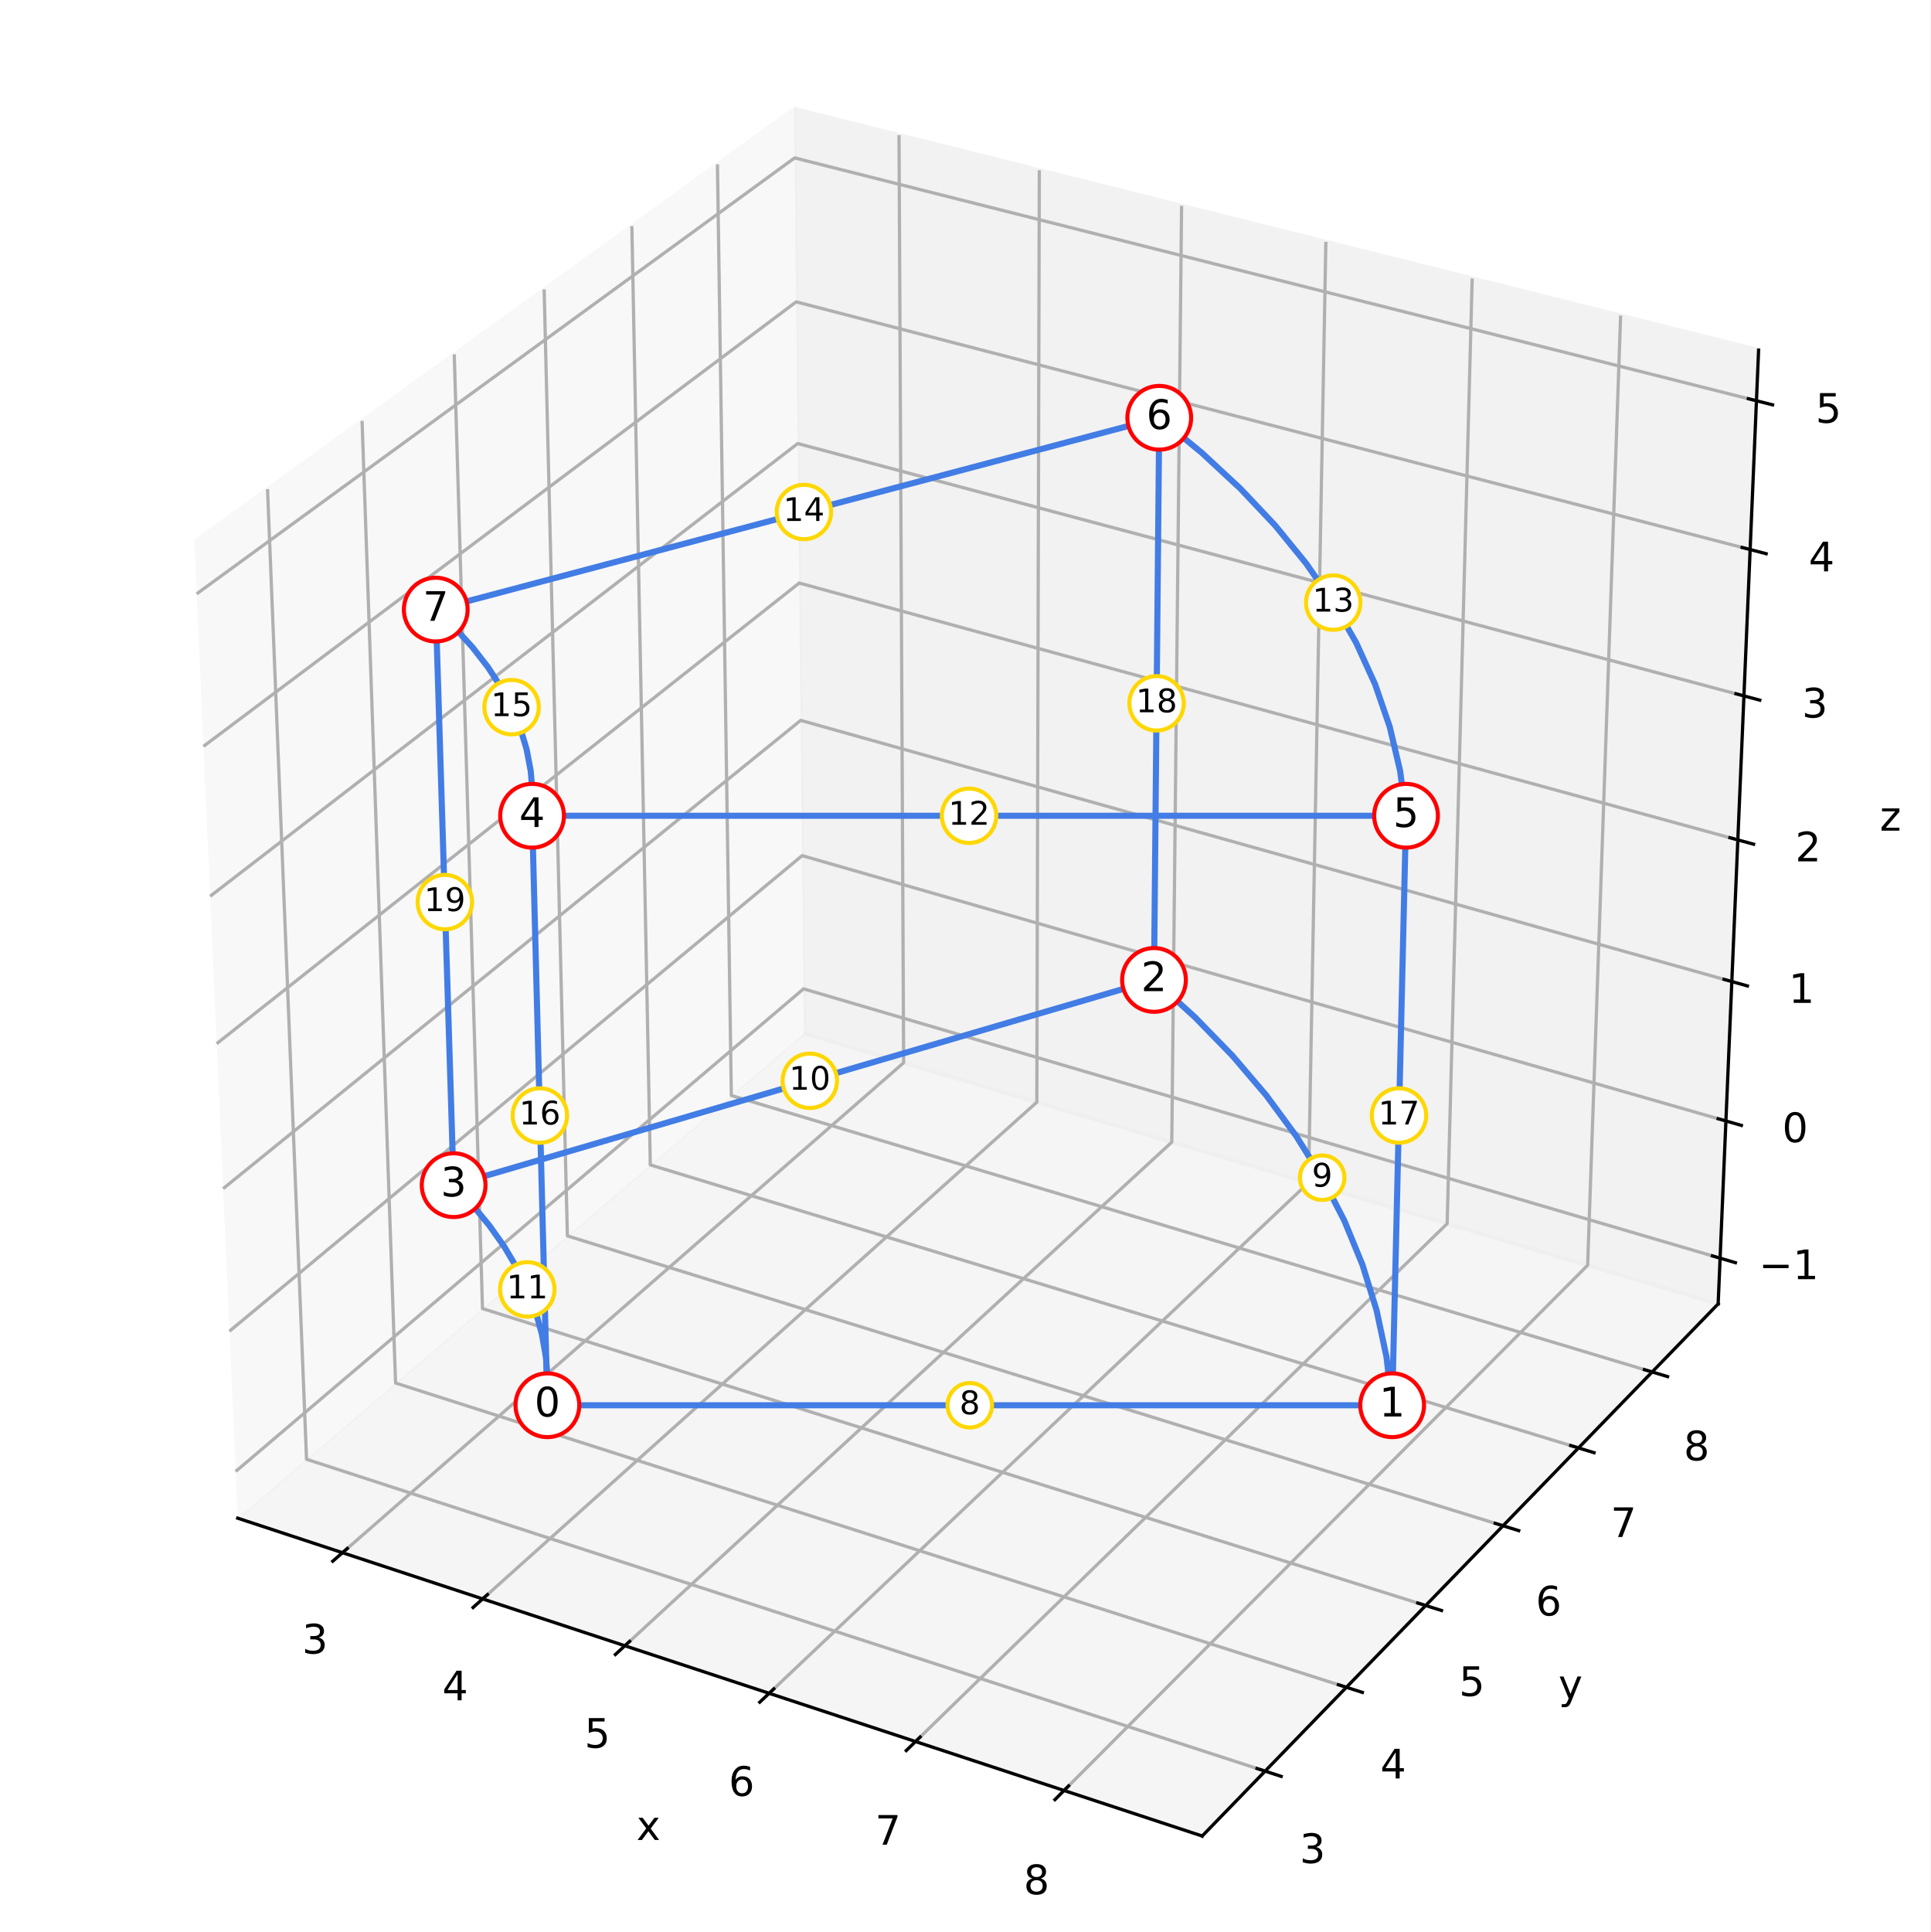
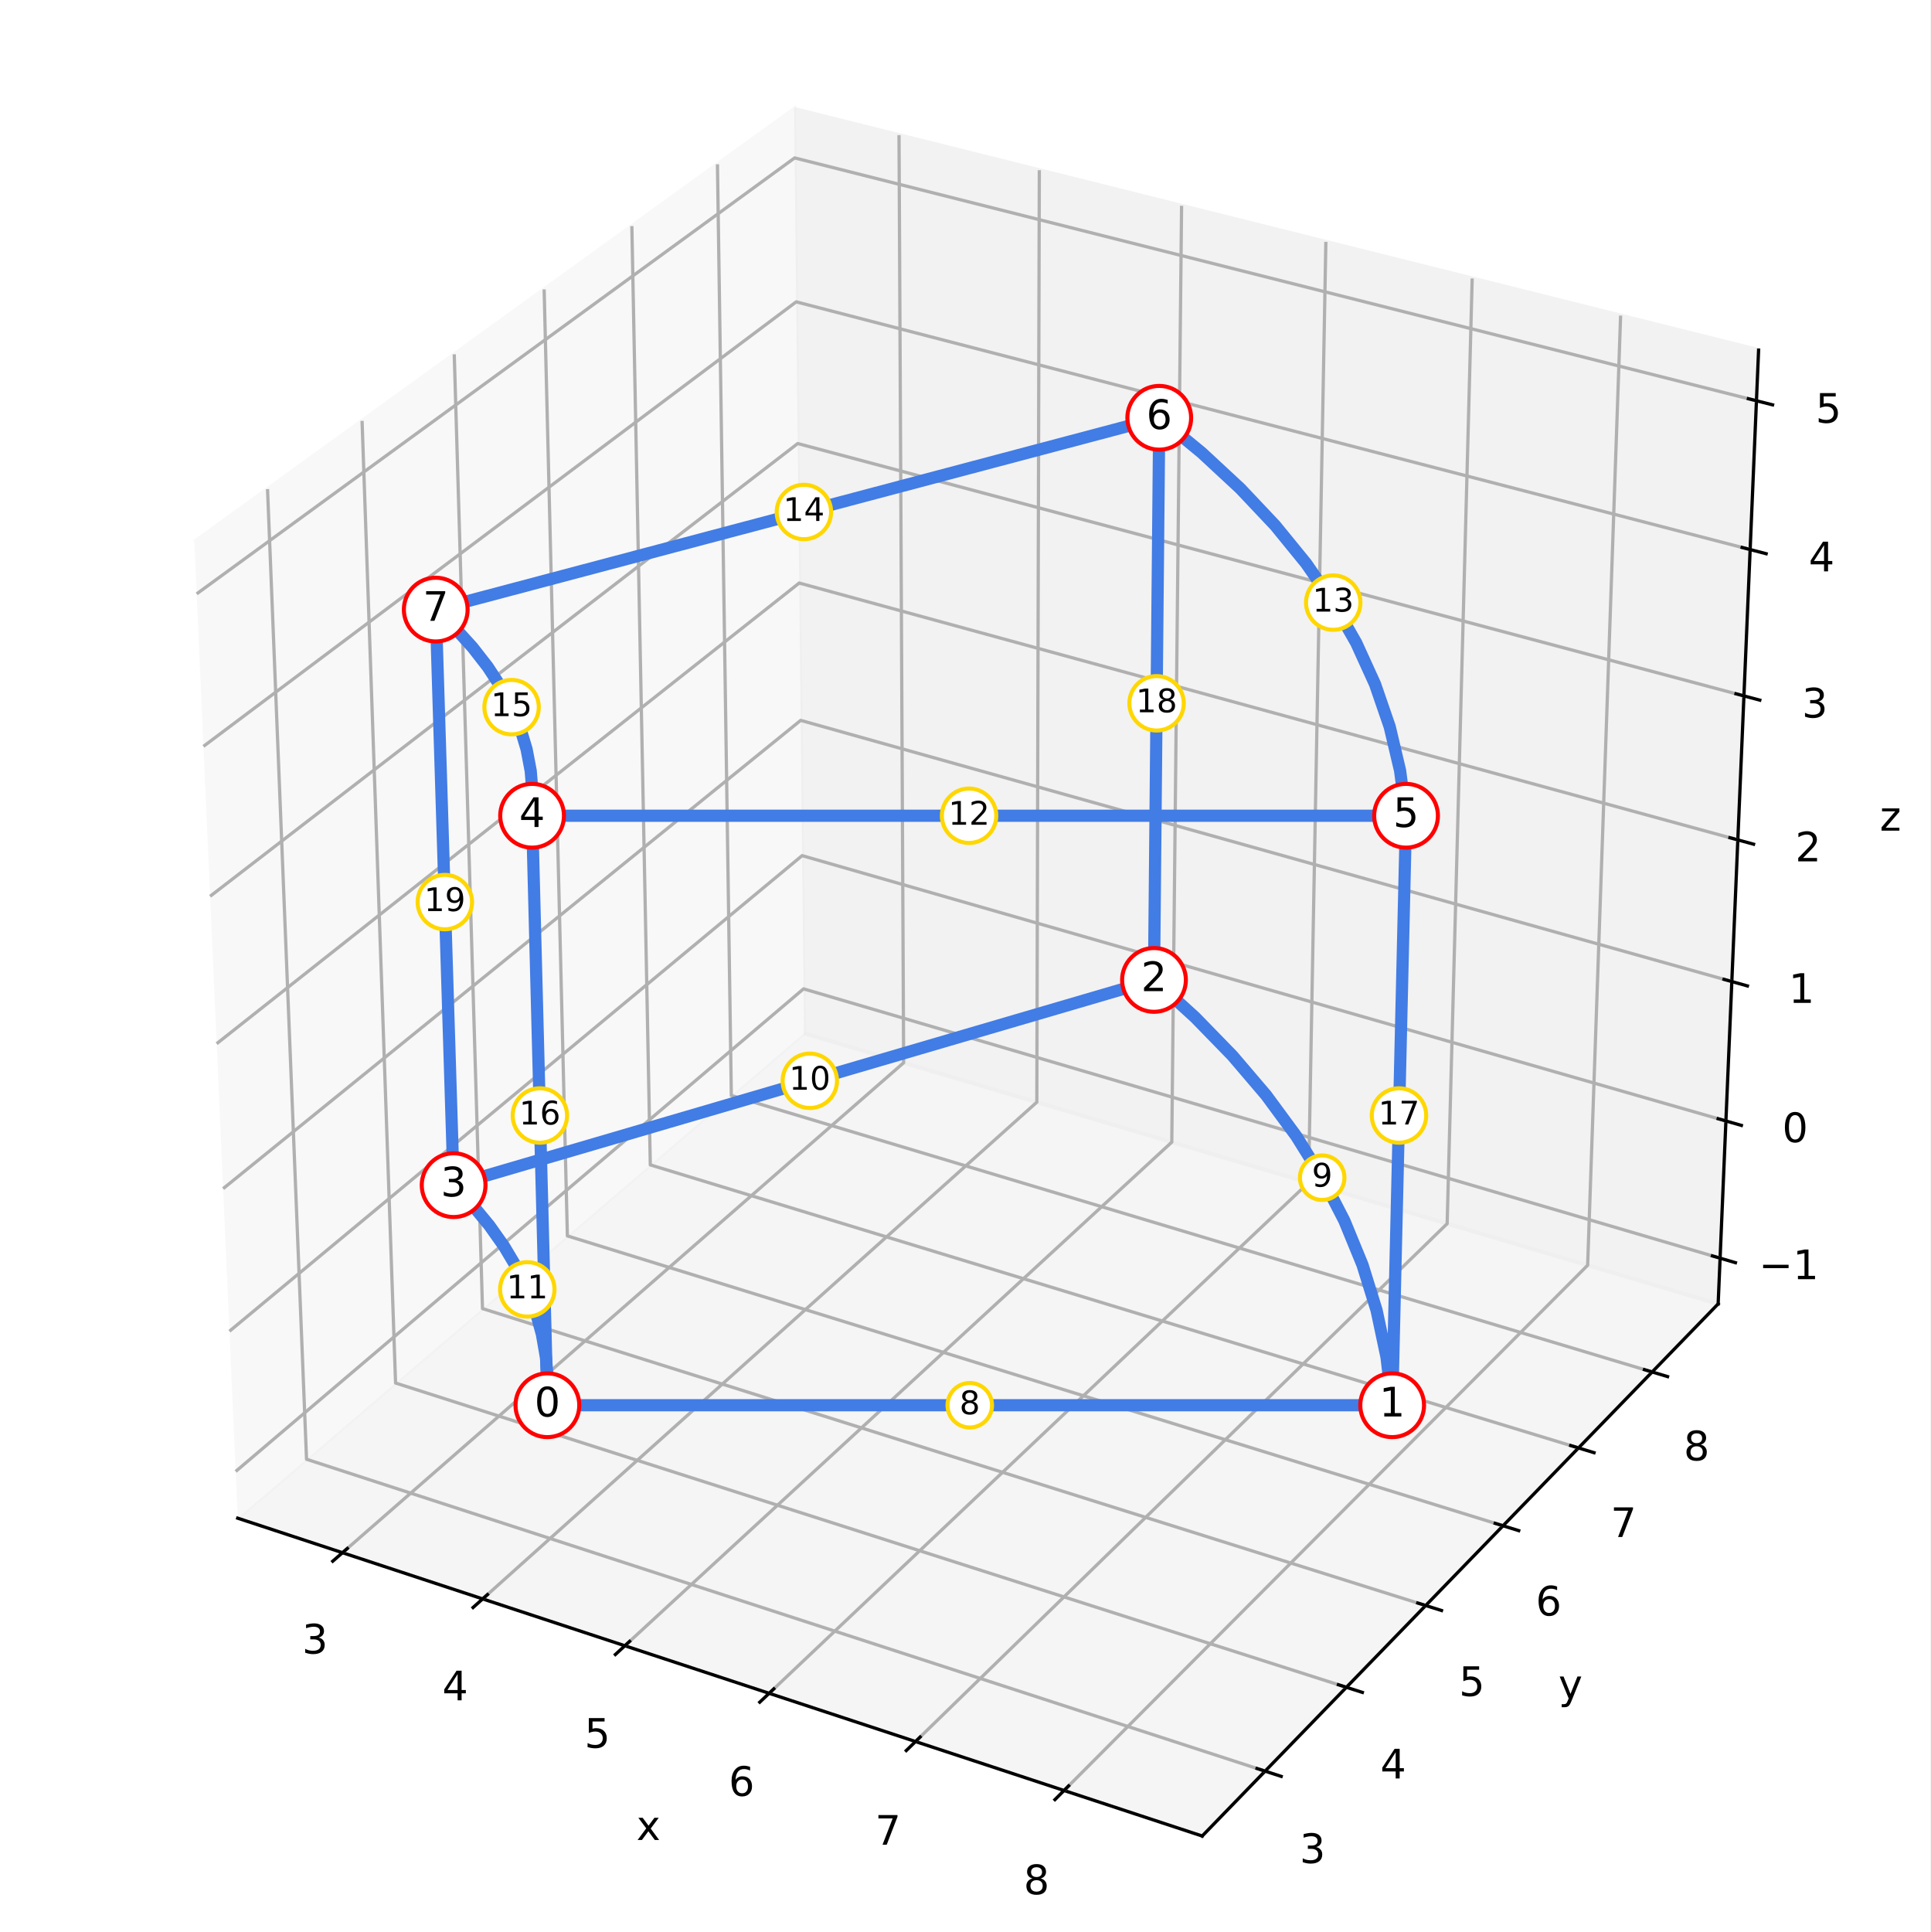
<svg xmlns="http://www.w3.org/2000/svg" xmlns:xlink="http://www.w3.org/1999/xlink" width="474.68pt" height="475.011pt" viewBox="0 0 474.68 475.011" version="1.1">
  <defs>
    <style type="text/css">*{stroke-linejoin: round; stroke-linecap: butt}</style>
  </defs>
  <g id="figure_1">
    <g id="patch_1">
      <path d="M 0 475.011  L 474.68 475.011  L 474.68 0  L 0 0  z " style="fill: #ffffff" />
    </g>
    <g id="patch_2">
      <path d="M 7.2 467.474  L 467.474 467.474  L 467.474 7.2  L 7.2 7.2  z " style="fill: #ffffff" />
    </g>
    <g id="pane3d_1">
      <g id="patch_3">
        <path d="M 58.453 373.267  L 197.705 254.043  L 195.273 26.779  L 47.791 133.234  " style="fill: #f2f2f2; opacity: 0.5; stroke: #f2f2f2; stroke-linejoin: miter" />
      </g>
    </g>
    <g id="pane3d_2">
      <g id="patch_4">
        <path d="M 197.705 254.043  L 422.482 320.58  L 432.426 86.075  L 195.273 26.779  " style="fill: #e6e6e6; opacity: 0.5; stroke: #e6e6e6; stroke-linejoin: miter" />
      </g>
    </g>
    <g id="pane3d_3">
      <g id="patch_5">
        <path d="M 58.453 373.267  L 295.611 451.411  L 422.482 320.58  L 197.705 254.043  " style="fill: #ececec; opacity: 0.5; stroke: #ececec; stroke-linejoin: miter" />
      </g>
    </g>
    <g id="axis3d_1">
      <g id="line2d_1">
        <path d="M 58.453 373.267  L 295.611 451.411  " style="fill: none; stroke: #000000; stroke-width: 0.8; stroke-linecap: square" />
      </g>
      <g id="text_1">
        <g transform="translate(156.4913 452.391)scale(0.1 -0.1)">
          <defs>
            <path id="DejaVuSans-78" d="M 3513 3500  L 2247 1797  L 3578 0  L 2900 0  L 1881 1375  L 863 0  L 184 0  L 1544 1831  L 300 3500  L 978 3500  L 1906 2253  L 2834 3500  L 3513 3500  z " transform="scale(0.015625)" />
          </defs>
          <use xlink:href="#DejaVuSans-78" />
        </g>
      </g>
      <g id="Line3DCollection_1">
        <path d="M 84.212 381.755  L 222.2 261.294  L 221.062 33.227  " style="fill: none; stroke: #b0b0b0; stroke-width: 0.8" />
        <path d="M 118.683 393.113  L 254.949 270.988  L 255.561 41.853  " style="fill: none; stroke: #b0b0b0; stroke-width: 0.8" />
        <path d="M 153.65 404.635  L 288.134 280.811  L 290.543 50.6  " style="fill: none; stroke: #b0b0b0; stroke-width: 0.8" />
        <path d="M 189.125 416.324  L 321.763 290.766  L 326.02 59.47  " style="fill: none; stroke: #b0b0b0; stroke-width: 0.8" />
        <path d="M 225.119 428.184  L 355.846 300.855  L 362.001 68.467  " style="fill: none; stroke: #b0b0b0; stroke-width: 0.8" />
        <path d="M 261.644 440.219  L 390.392 311.081  L 398.498 77.592  " style="fill: none; stroke: #b0b0b0; stroke-width: 0.8" />
      </g>
      <g id="xtick_1">
        <g id="line2d_2">
          <path d="M 85.406 380.713  L 81.82 383.843  " style="fill: none; stroke: #000000; stroke-width: 0.8; stroke-linecap: square" />
        </g>
        <g id="text_2">
          <g transform="translate(74.27773 406.553)scale(0.1 -0.1)">
            <defs>
              <path id="DejaVuSans-33" d="M 2597 2516  Q 3050 2419 3304 2112  Q 3559 1806 3559 1356  Q 3559 666 3084 287  Q 2609 -91 1734 -91  Q 1441 -91 1130 -33  Q 819 25 488 141  L 488 750  Q 750 597 1062 519  Q 1375 441 1716 441  Q 2309 441 2620 675  Q 2931 909 2931 1356  Q 2931 1769 2642 2001  Q 2353 2234 1838 2234  L 1294 2234  L 1294 2753  L 1863 2753  Q 2328 2753 2575 2939  Q 2822 3125 2822 3475  Q 2822 3834 2567 4026  Q 2313 4219 1838 4219  Q 1578 4219 1281 4162  Q 984 4106 628 3988  L 628 4550  Q 988 4650 1302 4700  Q 1616 4750 1894 4750  Q 2613 4750 3031 4423  Q 3450 4097 3450 3541  Q 3450 3153 3228 2886  Q 3006 2619 2597 2516  z " transform="scale(0.015625)" />
            </defs>
            <use xlink:href="#DejaVuSans-33" />
          </g>
        </g>
      </g>
      <g id="xtick_2">
        <g id="line2d_3">
          <path d="M 119.862 392.056  L 116.319 395.231  " style="fill: none; stroke: #000000; stroke-width: 0.8; stroke-linecap: square" />
        </g>
        <g id="text_3">
          <g transform="translate(108.7454 418.0493)scale(0.1 -0.1)">
            <defs>
              <path id="DejaVuSans-34" d="M 2419 4116  L 825 1625  L 2419 1625  L 2419 4116  z M 2253 4666  L 3047 4666  L 3047 1625  L 3713 1625  L 3713 1100  L 3047 1100  L 3047 0  L 2419 0  L 2419 1100  L 313 1100  L 313 1709  L 2253 4666  z " transform="scale(0.015625)" />
            </defs>
            <use xlink:href="#DejaVuSans-34" />
          </g>
        </g>
      </g>
      <g id="xtick_3">
        <g id="line2d_4">
          <path d="M 154.815 403.562  L 151.316 406.784  " style="fill: none; stroke: #000000; stroke-width: 0.8; stroke-linecap: square" />
        </g>
        <g id="text_4">
          <g transform="translate(143.7107 429.7116)scale(0.1 -0.1)">
            <defs>
              <path id="DejaVuSans-35" d="M 691 4666  L 3169 4666  L 3169 4134  L 1269 4134  L 1269 2991  Q 1406 3038 1543 3061  Q 1681 3084 1819 3084  Q 2600 3084 3056 2656  Q 3513 2228 3513 1497  Q 3513 744 3044 326  Q 2575 -91 1722 -91  Q 1428 -91 1123 -41  Q 819 9 494 109  L 494 744  Q 775 591 1075 516  Q 1375 441 1709 441  Q 2250 441 2565 725  Q 2881 1009 2881 1497  Q 2881 1984 2565 2268  Q 2250 2553 1709 2553  Q 1456 2553 1204 2497  Q 953 2441 691 2322  L 691 4666  z " transform="scale(0.015625)" />
            </defs>
            <use xlink:href="#DejaVuSans-35" />
          </g>
        </g>
      </g>
      <g id="xtick_4">
        <g id="line2d_5">
          <path d="M 190.275 415.236  L 186.822 418.504  " style="fill: none; stroke: #000000; stroke-width: 0.8; stroke-linecap: square" />
        </g>
        <g id="text_5">
          <g transform="translate(179.1844 441.5435)scale(0.1 -0.1)">
            <defs>
              <path id="DejaVuSans-36" d="M 2113 2584  Q 1688 2584 1439 2293  Q 1191 2003 1191 1497  Q 1191 994 1439 701  Q 1688 409 2113 409  Q 2538 409 2786 701  Q 3034 994 3034 1497  Q 3034 2003 2786 2293  Q 2538 2584 2113 2584  z M 3366 4563  L 3366 3988  Q 3128 4100 2886 4159  Q 2644 4219 2406 4219  Q 1781 4219 1451 3797  Q 1122 3375 1075 2522  Q 1259 2794 1537 2939  Q 1816 3084 2150 3084  Q 2853 3084 3261 2657  Q 3669 2231 3669 1497  Q 3669 778 3244 343  Q 2819 -91 2113 -91  Q 1303 -91 875 529  Q 447 1150 447 2328  Q 447 3434 972 4092  Q 1497 4750 2381 4750  Q 2619 4750 2861 4703  Q 3103 4656 3366 4563  z " transform="scale(0.015625)" />
            </defs>
            <use xlink:href="#DejaVuSans-36" />
          </g>
        </g>
      </g>
      <g id="xtick_5">
        <g id="line2d_6">
          <path d="M 226.253 427.08  L 222.848 430.396  " style="fill: none; stroke: #000000; stroke-width: 0.8; stroke-linecap: square" />
        </g>
        <g id="text_6">
          <g transform="translate(215.1777 453.5486)scale(0.1 -0.1)">
            <defs>
              <path id="DejaVuSans-37" d="M 525 4666  L 3525 4666  L 3525 4397  L 1831 0  L 1172 0  L 2766 4134  L 525 4134  L 525 4666  z " transform="scale(0.015625)" />
            </defs>
            <use xlink:href="#DejaVuSans-37" />
          </g>
        </g>
      </g>
      <g id="xtick_6">
        <g id="line2d_7">
          <path d="M 262.761 439.098  L 259.405 442.464  " style="fill: none; stroke: #000000; stroke-width: 0.8; stroke-linecap: square" />
        </g>
        <g id="text_7">
          <g transform="translate(251.702 465.7309)scale(0.1 -0.1)">
            <defs>
              <path id="DejaVuSans-38" d="M 2034 2216  Q 1584 2216 1326 1975  Q 1069 1734 1069 1313  Q 1069 891 1326 650  Q 1584 409 2034 409  Q 2484 409 2743 651  Q 3003 894 3003 1313  Q 3003 1734 2745 1975  Q 2488 2216 2034 2216  z M 1403 2484  Q 997 2584 770 2862  Q 544 3141 544 3541  Q 544 4100 942 4425  Q 1341 4750 2034 4750  Q 2731 4750 3128 4425  Q 3525 4100 3525 3541  Q 3525 3141 3298 2862  Q 3072 2584 2669 2484  Q 3125 2378 3379 2068  Q 3634 1759 3634 1313  Q 3634 634 3220 271  Q 2806 -91 2034 -91  Q 1263 -91 848 271  Q 434 634 434 1313  Q 434 1759 690 2068  Q 947 2378 1403 2484  z M 1172 3481  Q 1172 3119 1398 2916  Q 1625 2713 2034 2713  Q 2441 2713 2670 2916  Q 2900 3119 2900 3481  Q 2900 3844 2670 4047  Q 2441 4250 2034 4250  Q 1625 4250 1398 4047  Q 1172 3844 1172 3481  z " transform="scale(0.015625)" />
            </defs>
            <use xlink:href="#DejaVuSans-38" />
          </g>
        </g>
      </g>
    </g>
    <g id="axis3d_2">
      <g id="line2d_8">
        <path d="M 422.482 320.58  L 295.611 451.411  " style="fill: none; stroke: #000000; stroke-width: 0.8; stroke-linecap: square" />
      </g>
      <g id="text_8">
        <g transform="translate(383.2173 417.667)scale(0.1 -0.1)">
          <defs>
            <path id="DejaVuSans-79" d="M 2059 -325  Q 1816 -950 1584 -1140  Q 1353 -1331 966 -1331  L 506 -1331  L 506 -850  L 844 -850  Q 1081 -850 1212 -737  Q 1344 -625 1503 -206  L 1606 56  L 191 3500  L 800 3500  L 1894 763  L 2988 3500  L 3597 3500  L 2059 -325  z " transform="scale(0.015625)" />
          </defs>
          <use xlink:href="#DejaVuSans-79" />
        </g>
      </g>
      <g id="Line3DCollection_2">
        <path d="M 65.782 120.248  L 75.375 358.779  L 311.079 435.46  " style="fill: none; stroke: #b0b0b0; stroke-width: 0.8" />
        <path d="M 89.029 103.468  L 97.268 340.035  L 331.07 414.845  " style="fill: none; stroke: #b0b0b0; stroke-width: 0.8" />
        <path d="M 111.695 87.107  L 118.642 321.735  L 350.565 394.742  " style="fill: none; stroke: #b0b0b0; stroke-width: 0.8" />
        <path d="M 133.801 71.151  L 139.516 303.863  L 369.582 375.131  " style="fill: none; stroke: #b0b0b0; stroke-width: 0.8" />
        <path d="M 155.368 55.583  L 159.907 286.405  L 388.138 355.995  " style="fill: none; stroke: #b0b0b0; stroke-width: 0.8" />
        <path d="M 176.415 40.391  L 179.831 269.346  L 406.251 337.318  " style="fill: none; stroke: #b0b0b0; stroke-width: 0.8" />
      </g>
      <g id="xtick_7">
        <g id="line2d_9">
          <path d="M 309.101 434.816  L 315.038 436.748  " style="fill: none; stroke: #000000; stroke-width: 0.8; stroke-linecap: square" />
        </g>
        <g id="text_9">
          <g transform="translate(319.5712 458.0591)scale(0.1 -0.1)">
            <use xlink:href="#DejaVuSans-33" />
          </g>
        </g>
      </g>
      <g id="xtick_8">
        <g id="line2d_10">
          <path d="M 329.11 414.218  L 334.995 416.101  " style="fill: none; stroke: #000000; stroke-width: 0.8; stroke-linecap: square" />
        </g>
        <g id="text_10">
          <g transform="translate(339.4085 437.2632)scale(0.1 -0.1)">
            <use xlink:href="#DejaVuSans-34" />
          </g>
        </g>
      </g>
      <g id="xtick_9">
        <g id="line2d_11">
          <path d="M 348.621 394.13  L 354.456 395.966  " style="fill: none; stroke: #000000; stroke-width: 0.8; stroke-linecap: square" />
        </g>
        <g id="text_11">
          <g transform="translate(358.7537 416.9833)scale(0.1 -0.1)">
            <use xlink:href="#DejaVuSans-35" />
          </g>
        </g>
      </g>
      <g id="xtick_10">
        <g id="line2d_12">
          <path d="M 367.655 374.534  L 373.44 376.326  " style="fill: none; stroke: #000000; stroke-width: 0.8; stroke-linecap: square" />
        </g>
        <g id="text_12">
          <g transform="translate(377.6248 397.2002)scale(0.1 -0.1)">
            <use xlink:href="#DejaVuSans-36" />
          </g>
        </g>
      </g>
      <g id="xtick_11">
        <g id="line2d_13">
          <path d="M 386.228 355.413  L 391.963 357.162  " style="fill: none; stroke: #000000; stroke-width: 0.8; stroke-linecap: square" />
        </g>
        <g id="text_13">
          <g transform="translate(396.0391 377.8961)scale(0.1 -0.1)">
            <use xlink:href="#DejaVuSans-37" />
          </g>
        </g>
      </g>
      <g id="xtick_12">
        <g id="line2d_14">
          <path d="M 404.357 336.749  L 410.044 338.456  " style="fill: none; stroke: #000000; stroke-width: 0.8; stroke-linecap: square" />
        </g>
        <g id="text_14">
          <g transform="translate(414.013 359.0536)scale(0.1 -0.1)">
            <use xlink:href="#DejaVuSans-38" />
          </g>
        </g>
      </g>
    </g>
    <g id="axis3d_3">
      <g id="line2d_15">
        <path d="M 422.482 320.58  L 432.426 86.075  " style="fill: none; stroke: #000000; stroke-width: 0.8; stroke-linecap: square" />
      </g>
      <g id="text_15">
        <g transform="translate(462.232 204.228)scale(0.1 -0.1)">
          <defs>
            <path id="DejaVuSans-7a" d="M 353 3500  L 3084 3500  L 3084 2975  L 922 459  L 3084 459  L 3084 0  L 275 0  L 275 525  L 2438 3041  L 353 3041  L 353 3500  z " transform="scale(0.015625)" />
          </defs>
          <use xlink:href="#DejaVuSans-7a" />
        </g>
      </g>
      <g id="Line3DCollection_3">
        <path d="M 422.959 309.338  L 197.588 243.123  L 57.943 361.781  " style="fill: none; stroke: #b0b0b0; stroke-width: 0.8" />
        <path d="M 424.389 275.604  L 197.237 210.371  L 56.412 327.303  " style="fill: none; stroke: #b0b0b0; stroke-width: 0.8" />
        <path d="M 425.843 241.329  L 196.882 177.116  L 54.855 292.251  " style="fill: none; stroke: #b0b0b0; stroke-width: 0.8" />
        <path d="M 427.32 206.498  L 196.52 143.346  L 53.271 256.61  " style="fill: none; stroke: #b0b0b0; stroke-width: 0.8" />
        <path d="M 428.821 171.097  L 196.153 109.049  L 51.661 220.367  " style="fill: none; stroke: #b0b0b0; stroke-width: 0.8" />
        <path d="M 430.346 135.114  L 195.781 74.213  L 50.024 183.505  " style="fill: none; stroke: #b0b0b0; stroke-width: 0.8" />
        <path d="M 431.897 98.533  L 195.402 38.824  L 48.359 146.009  " style="fill: none; stroke: #b0b0b0; stroke-width: 0.8" />
      </g>
      <g id="xtick_13">
        <g id="line2d_16">
          <path d="M 421.074 308.784  L 426.733 310.447  " style="fill: none; stroke: #000000; stroke-width: 0.8; stroke-linecap: square" />
        </g>
        <g id="text_16">
          <g transform="translate(432.4852 314.5088)scale(0.1 -0.1)">
            <defs>
              <path id="DejaVuSans-2212" d="M 678 2272  L 4684 2272  L 4684 1741  L 678 1741  L 678 2272  z " transform="scale(0.015625)" />
              <path id="DejaVuSans-31" d="M 794 531  L 1825 531  L 1825 4091  L 703 3866  L 703 4441  L 1819 4666  L 2450 4666  L 2450 531  L 3481 531  L 3481 0  L 794 0  L 794 531  z " transform="scale(0.015625)" />
            </defs>
            <use xlink:href="#DejaVuSans-2212" />
            <use xlink:href="#DejaVuSans-31" x="83.789" />
          </g>
        </g>
      </g>
      <g id="xtick_14">
        <g id="line2d_17">
          <path d="M 422.489 275.059  L 428.194 276.697  " style="fill: none; stroke: #000000; stroke-width: 0.8; stroke-linecap: square" />
        </g>
        <g id="text_17">
          <g transform="translate(438.2376 280.8104)scale(0.1 -0.1)">
            <defs>
              <path id="DejaVuSans-30" d="M 2034 4250  Q 1547 4250 1301 3770  Q 1056 3291 1056 2328  Q 1056 1369 1301 889  Q 1547 409 2034 409  Q 2525 409 2770 889  Q 3016 1369 3016 2328  Q 3016 3291 2770 3770  Q 2525 4250 2034 4250  z M 2034 4750  Q 2819 4750 3233 4129  Q 3647 3509 3647 2328  Q 3647 1150 3233 529  Q 2819 -91 2034 -91  Q 1250 -91 836 529  Q 422 1150 422 2328  Q 422 3509 836 4129  Q 1250 4750 2034 4750  z " transform="scale(0.015625)" />
            </defs>
            <use xlink:href="#DejaVuSans-30" />
          </g>
        </g>
      </g>
      <g id="xtick_15">
        <g id="line2d_18">
          <path d="M 423.927 240.791  L 429.679 242.405  " style="fill: none; stroke: #000000; stroke-width: 0.8; stroke-linecap: square" />
        </g>
        <g id="text_18">
          <g transform="translate(439.8252 246.5712)scale(0.1 -0.1)">
            <use xlink:href="#DejaVuSans-31" />
          </g>
        </g>
      </g>
      <g id="xtick_16">
        <g id="line2d_19">
          <path d="M 425.387 205.969  L 431.188 207.556  " style="fill: none; stroke: #000000; stroke-width: 0.8; stroke-linecap: square" />
        </g>
        <g id="text_19">
          <g transform="translate(441.4385 211.7782)scale(0.1 -0.1)">
            <defs>
              <path id="DejaVuSans-32" d="M 1228 531  L 3431 531  L 3431 0  L 469 0  L 469 531  Q 828 903 1448 1529  Q 2069 2156 2228 2338  Q 2531 2678 2651 2914  Q 2772 3150 2772 3378  Q 2772 3750 2511 3984  Q 2250 4219 1831 4219  Q 1534 4219 1204 4116  Q 875 4013 500 3803  L 500 4441  Q 881 4594 1212 4672  Q 1544 4750 1819 4750  Q 2544 4750 2975 4387  Q 3406 4025 3406 3419  Q 3406 3131 3298 2873  Q 3191 2616 2906 2266  Q 2828 2175 2409 1742  Q 1991 1309 1228 531  z " transform="scale(0.015625)" />
            </defs>
            <use xlink:href="#DejaVuSans-32" />
          </g>
        </g>
      </g>
      <g id="xtick_17">
        <g id="line2d_20">
          <path d="M 426.872 170.578  L 432.722 172.138  " style="fill: none; stroke: #000000; stroke-width: 0.8; stroke-linecap: square" />
        </g>
        <g id="text_20">
          <g transform="translate(443.0781 176.4177)scale(0.1 -0.1)">
            <use xlink:href="#DejaVuSans-33" />
          </g>
        </g>
      </g>
      <g id="xtick_18">
        <g id="line2d_21">
          <path d="M 428.381 134.604  L 434.281 136.136  " style="fill: none; stroke: #000000; stroke-width: 0.8; stroke-linecap: square" />
        </g>
        <g id="text_21">
          <g transform="translate(444.7446 140.4757)scale(0.1 -0.1)">
            <use xlink:href="#DejaVuSans-34" />
          </g>
        </g>
      </g>
      <g id="xtick_19">
        <g id="line2d_22">
          <path d="M 429.915 98.033  L 435.866 99.535  " style="fill: none; stroke: #000000; stroke-width: 0.8; stroke-linecap: square" />
        </g>
        <g id="text_22">
          <g transform="translate(446.4388 103.9379)scale(0.1 -0.1)">
            <use xlink:href="#DejaVuSans-35" />
          </g>
        </g>
      </g>
    </g>
    <g id="axes_1">
      <g id="line2d_23">
-         <path d="M 134.602 345.502  L 155.374 345.502  L 176.147 345.502  L 196.919 345.502  L 217.691 345.502  L 238.464 345.502  L 259.236 345.502  L 280.008 345.502  L 300.781 345.502  L 321.553 345.502  L 342.326 345.502  " clip-path="url(#pa3068198e4)" style="fill: none; stroke: #427ce5; stroke-width: 1.5; stroke-linecap: square" />
+         <path d="M 134.602 345.502  L 155.374 345.502  L 176.147 345.502  L 196.919 345.502  L 217.691 345.502  L 238.464 345.502  L 259.236 345.502  L 280.008 345.502  L 300.781 345.502  L 321.553 345.502  L 342.326 345.502  " clip-path="url(#p571bfb86dd)" style="fill: none; stroke: #427ce5; stroke-width: 3; stroke-linecap: square" />
      </g>
      <g id="line2d_24">
-         <path d="M 342.326 345.502  L 340.933 333.667  L 338.494 322.166  L 335.031 310.986  L 330.566 300.118  L 325.117 289.552  L 318.704 279.277  L 311.346 269.287  L 303.059 259.571  L 293.858 250.121  L 283.759 240.93  " clip-path="url(#pa3068198e4)" style="fill: none; stroke: #427ce5; stroke-width: 1.5; stroke-linecap: square" />
+         <path d="M 342.326 345.502  L 340.933 333.667  L 338.494 322.166  L 335.031 310.986  L 330.566 300.118  L 325.117 289.552  L 318.704 279.277  L 311.346 269.287  L 303.059 259.571  L 293.858 250.121  L 283.759 240.93  " clip-path="url(#p571bfb86dd)" style="fill: none; stroke: #427ce5; stroke-width: 3; stroke-linecap: square" />
      </g>
      <g id="line2d_25">
-         <path d="M 283.759 240.93  L 267.062 245.823  L 250.252 250.748  L 233.327 255.708  L 216.286 260.701  L 199.128 265.728  L 181.853 270.79  L 164.458 275.887  L 146.942 281.02  L 129.305 286.188  L 111.545 291.392  " clip-path="url(#pa3068198e4)" style="fill: none; stroke: #427ce5; stroke-width: 1.5; stroke-linecap: square" />
+         <path d="M 283.759 240.93  L 267.062 245.823  L 250.252 250.748  L 233.327 255.708  L 216.286 260.701  L 199.128 265.728  L 181.853 270.79  L 164.458 275.887  L 146.942 281.02  L 129.305 286.188  L 111.545 291.392  " clip-path="url(#p571bfb86dd)" style="fill: none; stroke: #427ce5; stroke-width: 3; stroke-linecap: square" />
      </g>
      <g id="line2d_26">
-         <path d="M 111.545 291.392  L 116.19 296.298  L 120.328 301.312  L 123.955 306.434  L 127.066 311.667  L 129.655 317.013  L 131.719 322.473  L 133.251 328.05  L 134.246 333.745  L 134.699 339.562  L 134.602 345.502  " clip-path="url(#pa3068198e4)" style="fill: none; stroke: #427ce5; stroke-width: 1.5; stroke-linecap: square" />
+         <path d="M 111.545 291.392  L 116.19 296.298  L 120.328 301.312  L 123.955 306.434  L 127.066 311.667  L 129.655 317.013  L 131.719 322.473  L 133.251 328.05  L 134.246 333.745  L 134.699 339.562  L 134.602 345.502  " clip-path="url(#p571bfb86dd)" style="fill: none; stroke: #427ce5; stroke-width: 3; stroke-linecap: square" />
      </g>
      <g id="line2d_27">
-         <path d="M 130.837 200.566  L 152.327 200.566  L 173.818 200.566  L 195.308 200.566  L 216.798 200.566  L 238.288 200.566  L 259.778 200.566  L 281.268 200.566  L 302.758 200.566  L 324.248 200.566  L 345.738 200.566  " clip-path="url(#pa3068198e4)" style="fill: none; stroke: #427ce5; stroke-width: 1.5; stroke-linecap: square" />
+         <path d="M 130.837 200.566  L 152.327 200.566  L 173.818 200.566  L 195.308 200.566  L 216.798 200.566  L 238.288 200.566  L 259.778 200.566  L 281.268 200.566  L 302.758 200.566  L 324.248 200.566  L 345.738 200.566  " clip-path="url(#p571bfb86dd)" style="fill: none; stroke: #427ce5; stroke-width: 3; stroke-linecap: square" />
      </g>
      <g id="line2d_28">
-         <path d="M 345.738 200.566  L 344.271 189.47  L 341.724 178.692  L 338.119 168.22  L 333.481 158.046  L 327.83 148.158  L 321.186 138.548  L 313.569 129.208  L 304.997 120.129  L 295.486 111.302  L 285.052 102.72  " clip-path="url(#pa3068198e4)" style="fill: none; stroke: #427ce5; stroke-width: 1.5; stroke-linecap: square" />
+         <path d="M 345.738 200.566  L 344.271 189.47  L 341.724 178.692  L 338.119 168.22  L 333.481 158.046  L 327.83 148.158  L 321.186 138.548  L 313.569 129.208  L 304.997 120.129  L 295.486 111.302  L 285.052 102.72  " clip-path="url(#p571bfb86dd)" style="fill: none; stroke: #427ce5; stroke-width: 3; stroke-linecap: square" />
      </g>
      <g id="line2d_29">
-         <path d="M 285.052 102.72  L 267.82 107.288  L 250.468 111.888  L 232.994 116.52  L 215.397 121.185  L 197.675 125.882  L 179.827 130.613  L 161.852 135.378  L 143.748 140.177  L 125.514 145.011  L 107.148 149.879  " clip-path="url(#pa3068198e4)" style="fill: none; stroke: #427ce5; stroke-width: 1.5; stroke-linecap: square" />
+         <path d="M 285.052 102.72  L 267.82 107.288  L 250.468 111.888  L 232.994 116.52  L 215.397 121.185  L 197.675 125.882  L 179.827 130.613  L 161.852 135.378  L 143.748 140.177  L 125.514 145.011  L 107.148 149.879  " clip-path="url(#p571bfb86dd)" style="fill: none; stroke: #427ce5; stroke-width: 3; stroke-linecap: square" />
      </g>
      <g id="line2d_30">
-         <path d="M 107.148 149.879  L 111.934 154.471  L 116.196 159.163  L 119.93 163.958  L 123.132 168.858  L 125.795 173.864  L 127.914 178.979  L 129.485 184.205  L 130.499 189.543  L 130.953 194.996  L 130.837 200.566  " clip-path="url(#pa3068198e4)" style="fill: none; stroke: #427ce5; stroke-width: 1.5; stroke-linecap: square" />
+         <path d="M 107.148 149.879  L 111.934 154.471  L 116.196 159.163  L 119.93 163.958  L 123.132 168.858  L 125.795 173.864  L 127.914 178.979  L 129.485 184.205  L 130.499 189.543  L 130.953 194.996  L 130.837 200.566  " clip-path="url(#p571bfb86dd)" style="fill: none; stroke: #427ce5; stroke-width: 3; stroke-linecap: square" />
      </g>
      <g id="line2d_31">
-         <path d="M 134.602 345.502  L 134.237 331.445  L 133.869 317.294  L 133.499 303.048  L 133.127 288.705  L 132.752 274.264  L 132.374 259.726  L 131.994 245.088  L 131.611 230.349  L 131.226 215.509  L 130.837 200.566  " clip-path="url(#pa3068198e4)" style="fill: none; stroke: #427ce5; stroke-width: 1.5; stroke-linecap: square" />
+         <path d="M 134.602 345.502  L 134.237 331.445  L 133.869 317.294  L 133.499 303.048  L 133.127 288.705  L 132.752 274.264  L 132.374 259.726  L 131.994 245.088  L 131.611 230.349  L 131.226 215.509  L 130.837 200.566  " clip-path="url(#p571bfb86dd)" style="fill: none; stroke: #427ce5; stroke-width: 3; stroke-linecap: square" />
      </g>
      <g id="line2d_32">
-         <path d="M 342.326 345.502  L 342.657 331.445  L 342.99 317.294  L 343.325 303.048  L 343.663 288.705  L 344.003 274.264  L 344.345 259.726  L 344.69 245.088  L 345.037 230.349  L 345.386 215.509  L 345.738 200.566  " clip-path="url(#pa3068198e4)" style="fill: none; stroke: #427ce5; stroke-width: 1.5; stroke-linecap: square" />
+         <path d="M 342.326 345.502  L 342.657 331.445  L 342.99 317.294  L 343.325 303.048  L 343.663 288.705  L 344.003 274.264  L 344.345 259.726  L 344.69 245.088  L 345.037 230.349  L 345.386 215.509  L 345.738 200.566  " clip-path="url(#p571bfb86dd)" style="fill: none; stroke: #427ce5; stroke-width: 3; stroke-linecap: square" />
      </g>
      <g id="line2d_33">
-         <path d="M 283.759 240.93  L 283.885 227.498  L 284.011 213.981  L 284.138 200.38  L 284.266 186.692  L 284.395 172.918  L 284.525 159.057  L 284.655 145.107  L 284.787 131.069  L 284.919 116.94  L 285.052 102.72  " clip-path="url(#pa3068198e4)" style="fill: none; stroke: #427ce5; stroke-width: 1.5; stroke-linecap: square" />
+         <path d="M 283.759 240.93  L 283.885 227.498  L 284.011 213.981  L 284.138 200.38  L 284.266 186.692  L 284.395 172.918  L 284.525 159.057  L 284.655 145.107  L 284.787 131.069  L 284.919 116.94  L 285.052 102.72  " clip-path="url(#p571bfb86dd)" style="fill: none; stroke: #427ce5; stroke-width: 3; stroke-linecap: square" />
      </g>
      <g id="line2d_34">
-         <path d="M 111.545 291.392  L 111.118 277.652  L 110.688 263.824  L 110.256 249.905  L 109.821 235.896  L 109.382 221.794  L 108.941 207.6  L 108.498 193.313  L 108.051 178.931  L 107.601 164.453  L 107.148 149.879  " clip-path="url(#pa3068198e4)" style="fill: none; stroke: #427ce5; stroke-width: 1.5; stroke-linecap: square" />
+         <path d="M 111.545 291.392  L 111.118 277.652  L 110.688 263.824  L 110.256 249.905  L 109.821 235.896  L 109.382 221.794  L 108.941 207.6  L 108.498 193.313  L 108.051 178.931  L 107.601 164.453  L 107.148 149.879  " clip-path="url(#p571bfb86dd)" style="fill: none; stroke: #427ce5; stroke-width: 3; stroke-linecap: square" />
      </g>
      <g id="text_23">
        <g id="patch_6">
          <path d="M 134.602 353.341  C 136.681 353.341 138.675 352.515 140.145 351.045  C 141.615 349.575 142.441 347.581 142.441 345.502  C 142.441 343.423 141.615 341.429 140.145 339.959  C 138.675 338.488 136.681 337.663 134.602 337.663  C 132.523 337.663 130.529 338.488 129.059 339.959  C 127.589 341.429 126.763 343.423 126.763 345.502  C 126.763 347.581 127.589 349.575 129.059 351.045  C 130.529 352.515 132.523 353.341 134.602 353.341  z " style="fill: #ffffff; stroke: #ff0000; stroke-linejoin: miter" />
        </g>
        <g transform="translate(131.4206 348.2609)scale(0.1 -0.1)">
          <use xlink:href="#DejaVuSans-30" />
        </g>
      </g>
      <g id="text_24">
        <g id="patch_7">
          <path d="M 342.326 353.341  C 344.405 353.341 346.399 352.515 347.869 351.045  C 349.339 349.575 350.165 347.581 350.165 345.502  C 350.165 343.423 349.339 341.429 347.869 339.959  C 346.399 338.488 344.405 337.663 342.326 337.663  C 340.247 337.663 338.253 338.488 336.783 339.959  C 335.312 341.429 334.486 343.423 334.486 345.502  C 334.486 347.581 335.312 349.575 336.783 351.045  C 338.253 352.515 340.247 353.341 342.326 353.341  z " style="fill: #ffffff; stroke: #ff0000; stroke-linejoin: miter" />
        </g>
        <g transform="translate(339.1443 348.2609)scale(0.1 -0.1)">
          <use xlink:href="#DejaVuSans-31" />
        </g>
      </g>
      <g id="text_25">
        <g id="patch_8">
          <path d="M 283.759 248.769  C 285.838 248.769 287.832 247.943 289.302 246.473  C 290.772 245.003 291.598 243.009 291.598 240.93  C 291.598 238.851 290.772 236.857 289.302 235.387  C 287.832 233.917 285.838 233.091 283.759 233.091  C 281.68 233.091 279.686 233.917 278.216 235.387  C 276.746 236.857 275.92 238.851 275.92 240.93  C 275.92 243.009 276.746 245.003 278.216 246.473  C 279.686 247.943 281.68 248.769 283.759 248.769  z " style="fill: #ffffff; stroke: #ff0000; stroke-linejoin: miter" />
        </g>
        <g transform="translate(280.5781 243.6896)scale(0.1 -0.1)">
          <use xlink:href="#DejaVuSans-32" />
        </g>
      </g>
      <g id="text_26">
        <g id="patch_9">
          <path d="M 111.545 299.231  C 113.624 299.231 115.618 298.405 117.088 296.935  C 118.558 295.465 119.384 293.47 119.384 291.392  C 119.384 289.313 118.558 287.319 117.088 285.849  C 115.618 284.378 113.624 283.552 111.545 283.552  C 109.466 283.552 107.472 284.378 106.002 285.849  C 104.532 287.319 103.706 289.313 103.706 291.392  C 103.706 293.47 104.532 295.465 106.002 296.935  C 107.472 298.405 109.466 299.231 111.545 299.231  z " style="fill: #ffffff; stroke: #ff0000; stroke-linejoin: miter" />
        </g>
        <g transform="translate(108.3635 294.1509)scale(0.1 -0.1)">
          <use xlink:href="#DejaVuSans-33" />
        </g>
      </g>
      <g id="text_27">
        <g id="patch_10">
          <path d="M 130.837 208.405  C 132.916 208.405 134.91 207.579 136.38 206.109  C 137.851 204.639 138.676 202.645 138.676 200.566  C 138.676 198.487 137.851 196.493 136.38 195.023  C 134.91 193.553 132.916 192.727 130.837 192.727  C 128.758 192.727 126.764 193.553 125.294 195.023  C 123.824 196.493 122.998 198.487 122.998 200.566  C 122.998 202.645 123.824 204.639 125.294 206.109  C 126.764 207.579 128.758 208.405 130.837 208.405  z " style="fill: #ffffff; stroke: #ff0000; stroke-linejoin: miter" />
        </g>
        <g transform="translate(127.6562 203.3255)scale(0.1 -0.1)">
          <use xlink:href="#DejaVuSans-34" />
        </g>
      </g>
      <g id="text_28">
        <g id="patch_11">
          <path d="M 345.738 208.405  C 347.817 208.405 349.811 207.579 351.281 206.109  C 352.751 204.639 353.577 202.645 353.577 200.566  C 353.577 198.487 352.751 196.493 351.281 195.023  C 349.811 193.553 347.817 192.727 345.738 192.727  C 343.659 192.727 341.665 193.553 340.195 195.023  C 338.725 196.493 337.899 198.487 337.899 200.566  C 337.899 202.645 338.725 204.639 340.195 206.109  C 341.665 207.579 343.659 208.405 345.738 208.405  z " style="fill: #ffffff; stroke: #ff0000; stroke-linejoin: miter" />
        </g>
        <g transform="translate(342.5568 203.3255)scale(0.1 -0.1)">
          <use xlink:href="#DejaVuSans-35" />
        </g>
      </g>
      <g id="text_29">
        <g id="patch_12">
          <path d="M 285.052 110.559  C 287.131 110.559 289.125 109.733 290.595 108.263  C 292.065 106.793 292.891 104.799 292.891 102.72  C 292.891 100.641 292.065 98.647 290.595 97.177  C 289.125 95.707 287.131 94.881 285.052 94.881  C 282.973 94.881 280.979 95.707 279.509 97.177  C 278.039 98.647 277.213 100.641 277.213 102.72  C 277.213 104.799 278.039 106.793 279.509 108.263  C 280.979 109.733 282.973 110.559 285.052 110.559  z " style="fill: #ffffff; stroke: #ff0000; stroke-linejoin: miter" />
        </g>
        <g transform="translate(281.8704 105.4797)scale(0.1 -0.1)">
          <use xlink:href="#DejaVuSans-36" />
        </g>
      </g>
      <g id="text_30">
        <g id="patch_13">
          <path d="M 107.148 157.718  C 109.227 157.718 111.221 156.892 112.691 155.422  C 114.161 153.952 114.987 151.958 114.987 149.879  C 114.987 147.8 114.161 145.806 112.691 144.336  C 111.221 142.866 109.227 142.04 107.148 142.04  C 105.069 142.04 103.075 142.866 101.605 144.336  C 100.135 145.806 99.309 147.8 99.309 149.879  C 99.309 151.958 100.135 153.952 101.605 155.422  C 103.075 156.892 105.069 157.718 107.148 157.718  z " style="fill: #ffffff; stroke: #ff0000; stroke-linejoin: miter" />
        </g>
        <g transform="translate(103.9669 152.6387)scale(0.1 -0.1)">
          <use xlink:href="#DejaVuSans-37" />
        </g>
      </g>
      <g id="text_31">
        <g id="patch_14">
          <path d="M 238.464 350.973  C 239.915 350.973 241.306 350.396 242.332 349.37  C 243.358 348.344 243.935 346.953 243.935 345.502  C 243.935 344.051 243.358 342.659 242.332 341.633  C 241.306 340.607 239.915 340.03 238.464 340.03  C 237.013 340.03 235.621 340.607 234.595 341.633  C 233.569 342.659 232.992 344.051 232.992 345.502  C 232.992 346.953 233.569 348.344 234.595 349.37  C 235.621 350.396 237.013 350.973 238.464 350.973  z " style="fill: #ffffff; stroke: #ffd700; stroke-linejoin: miter" />
        </g>
        <g transform="translate(235.9187 347.7091)scale(0.08 -0.08)">
          <use xlink:href="#DejaVuSans-38" />
        </g>
      </g>
      <g id="text_32">
        <g id="patch_15">
          <path d="M 325.117 295.023  C 326.568 295.023 327.96 294.446 328.986 293.42  C 330.012 292.394 330.588 291.003 330.588 289.552  C 330.588 288.101 330.012 286.709 328.986 285.683  C 327.96 284.657 326.568 284.08 325.117 284.08  C 323.666 284.08 322.274 284.657 321.248 285.683  C 320.222 286.709 319.646 288.101 319.646 289.552  C 319.646 291.003 320.222 292.394 321.248 293.42  C 322.274 294.446 323.666 295.023 325.117 295.023  z " style="fill: #ffffff; stroke: #ffd700; stroke-linejoin: miter" />
        </g>
        <g transform="translate(322.5719 291.7591)scale(0.08 -0.08)">
          <defs>
            <path id="DejaVuSans-39" d="M 703 97  L 703 672  Q 941 559 1184 500  Q 1428 441 1663 441  Q 2288 441 2617 861  Q 2947 1281 2994 2138  Q 2813 1869 2534 1725  Q 2256 1581 1919 1581  Q 1219 1581 811 2004  Q 403 2428 403 3163  Q 403 3881 828 4315  Q 1253 4750 1959 4750  Q 2769 4750 3195 4129  Q 3622 3509 3622 2328  Q 3622 1225 3098 567  Q 2575 -91 1691 -91  Q 1453 -91 1209 -44  Q 966 3 703 97  z M 1959 2075  Q 2384 2075 2632 2365  Q 2881 2656 2881 3163  Q 2881 3666 2632 3958  Q 2384 4250 1959 4250  Q 1534 4250 1286 3958  Q 1038 3666 1038 3163  Q 1038 2656 1286 2365  Q 1534 2075 1959 2075  z " transform="scale(0.015625)" />
          </defs>
          <use xlink:href="#DejaVuSans-39" />
        </g>
      </g>
      <g id="text_33">
        <g id="patch_16">
          <path d="M 199.128 272.418  C 200.903 272.418 202.604 271.713 203.859 270.459  C 205.114 269.204 205.818 267.502 205.818 265.728  C 205.818 263.954 205.114 262.252 203.859 260.998  C 202.604 259.743 200.903 259.038 199.128 259.038  C 197.354 259.038 195.652 259.743 194.398 260.998  C 193.143 262.252 192.438 263.954 192.438 265.728  C 192.438 267.502 193.143 269.204 194.398 270.459  C 195.652 271.713 197.354 272.418 199.128 272.418  z " style="fill: #ffffff; stroke: #ffd700; stroke-linejoin: miter" />
        </g>
        <g transform="translate(194.0385 267.9357)scale(0.08 -0.08)">
          <use xlink:href="#DejaVuSans-31" />
          <use xlink:href="#DejaVuSans-30" x="63.623" />
        </g>
      </g>
      <g id="text_34">
        <g id="patch_17">
          <path d="M 129.655 323.703  C 131.43 323.703 133.131 322.998 134.386 321.743  C 135.641 320.489 136.345 318.787 136.345 317.013  C 136.345 315.238 135.641 313.537 134.386 312.282  C 133.131 311.028 131.43 310.323 129.655 310.323  C 127.881 310.323 126.179 311.028 124.925 312.282  C 123.67 313.537 122.965 315.238 122.965 317.013  C 122.965 318.787 123.67 320.489 124.925 321.743  C 126.179 322.998 127.881 323.703 129.655 323.703  z " style="fill: #ffffff; stroke: #ffd700; stroke-linejoin: miter" />
        </g>
        <g transform="translate(124.5654 319.2202)scale(0.08 -0.08)">
          <use xlink:href="#DejaVuSans-31" />
          <use xlink:href="#DejaVuSans-31" x="63.623" />
        </g>
      </g>
      <g id="text_35">
        <g id="patch_18">
          <path d="M 238.288 207.256  C 240.062 207.256 241.764 206.551 243.018 205.297  C 244.273 204.042 244.978 202.34 244.978 200.566  C 244.978 198.792 244.273 197.09 243.018 195.836  C 241.764 194.581 240.062 193.876 238.288 193.876  C 236.514 193.876 234.812 194.581 233.557 195.836  C 232.303 197.09 231.598 198.792 231.598 200.566  C 231.598 202.34 232.303 204.042 233.557 205.297  C 234.812 206.551 236.514 207.256 238.288 207.256  z " style="fill: #ffffff; stroke: #ffd700; stroke-linejoin: miter" />
        </g>
        <g transform="translate(233.1977 202.7736)scale(0.08 -0.08)">
          <use xlink:href="#DejaVuSans-31" />
          <use xlink:href="#DejaVuSans-32" x="63.623" />
        </g>
      </g>
      <g id="text_36">
        <g id="patch_19">
          <path d="M 327.83 154.848  C 329.604 154.848 331.306 154.143 332.56 152.889  C 333.815 151.634 334.52 149.932 334.52 148.158  C 334.52 146.384 333.815 144.682 332.56 143.427  C 331.306 142.173 329.604 141.468 327.83 141.468  C 326.056 141.468 324.354 142.173 323.099 143.427  C 321.845 144.682 321.14 146.384 321.14 148.158  C 321.14 149.932 321.845 151.634 323.099 152.889  C 324.354 154.143 326.056 154.848 327.83 154.848  z " style="fill: #ffffff; stroke: #ffd700; stroke-linejoin: miter" />
        </g>
        <g transform="translate(322.7398 150.3655)scale(0.08 -0.08)">
          <use xlink:href="#DejaVuSans-31" />
          <use xlink:href="#DejaVuSans-33" x="63.623" />
        </g>
      </g>
      <g id="text_37">
        <g id="patch_20">
          <path d="M 197.675 132.572  C 199.449 132.572 201.151 131.867 202.406 130.613  C 203.66 129.358 204.365 127.657 204.365 125.882  C 204.365 124.108 203.66 122.406 202.406 121.152  C 201.151 119.897 199.449 119.192 197.675 119.192  C 195.901 119.192 194.199 119.897 192.944 121.152  C 191.69 122.406 190.985 124.108 190.985 125.882  C 190.985 127.657 191.69 129.358 192.944 130.613  C 194.199 131.867 195.901 132.572 197.675 132.572  z " style="fill: #ffffff; stroke: #ffd700; stroke-linejoin: miter" />
        </g>
        <g transform="translate(192.585 128.0898)scale(0.08 -0.08)">
          <use xlink:href="#DejaVuSans-31" />
          <use xlink:href="#DejaVuSans-34" x="63.623" />
        </g>
      </g>
      <g id="text_38">
        <g id="patch_21">
          <path d="M 125.795 180.554  C 127.569 180.554 129.271 179.849 130.525 178.595  C 131.78 177.34 132.485 175.639 132.485 173.864  C 132.485 172.09 131.78 170.388 130.525 169.134  C 129.271 167.879 127.569 167.174 125.795 167.174  C 124.021 167.174 122.319 167.879 121.064 169.134  C 119.81 170.388 119.105 172.09 119.105 173.864  C 119.105 175.639 119.81 177.34 121.064 178.595  C 122.319 179.849 124.021 180.554 125.795 180.554  z " style="fill: #ffffff; stroke: #ffd700; stroke-linejoin: miter" />
        </g>
        <g transform="translate(120.7048 176.0718)scale(0.08 -0.08)">
          <use xlink:href="#DejaVuSans-31" />
          <use xlink:href="#DejaVuSans-35" x="63.623" />
        </g>
      </g>
      <g id="text_39">
        <g id="patch_22">
          <path d="M 132.752 280.954  C 134.526 280.954 136.228 280.25 137.482 278.995  C 138.737 277.74 139.442 276.039 139.442 274.264  C 139.442 272.49 138.737 270.788 137.482 269.534  C 136.228 268.279 134.526 267.574 132.752 267.574  C 130.977 267.574 129.276 268.279 128.021 269.534  C 126.767 270.788 126.062 272.49 126.062 274.264  C 126.062 276.039 126.767 277.74 128.021 278.995  C 129.276 280.25 130.977 280.954 132.752 280.954  z " style="fill: #ffffff; stroke: #ffd700; stroke-linejoin: miter" />
        </g>
        <g transform="translate(127.6616 276.472)scale(0.08 -0.08)">
          <use xlink:href="#DejaVuSans-31" />
          <use xlink:href="#DejaVuSans-36" x="63.623" />
        </g>
      </g>
      <g id="text_40">
        <g id="patch_23">
          <path d="M 344.003 280.954  C 345.777 280.954 347.479 280.25 348.733 278.995  C 349.988 277.74 350.693 276.039 350.693 274.264  C 350.693 272.49 349.988 270.788 348.733 269.534  C 347.479 268.279 345.777 267.574 344.003 267.574  C 342.229 267.574 340.527 268.279 339.272 269.534  C 338.018 270.788 337.313 272.49 337.313 274.264  C 337.313 276.039 338.018 277.74 339.272 278.995  C 340.527 280.25 342.229 280.954 344.003 280.954  z " style="fill: #ffffff; stroke: #ffd700; stroke-linejoin: miter" />
        </g>
        <g transform="translate(338.9128 276.472)scale(0.08 -0.08)">
          <use xlink:href="#DejaVuSans-31" />
          <use xlink:href="#DejaVuSans-37" x="63.623" />
        </g>
      </g>
      <g id="text_41">
        <g id="patch_24">
          <path d="M 284.395 179.608  C 286.169 179.608 287.871 178.904 289.126 177.649  C 290.38 176.394 291.085 174.693 291.085 172.918  C 291.085 171.144 290.38 169.442 289.126 168.188  C 287.871 166.933 286.169 166.228 284.395 166.228  C 282.621 166.228 280.919 166.933 279.665 168.188  C 278.41 169.442 277.705 171.144 277.705 172.918  C 277.705 174.693 278.41 176.394 279.665 177.649  C 280.919 178.904 282.621 179.608 284.395 179.608  z " style="fill: #ffffff; stroke: #ffd700; stroke-linejoin: miter" />
        </g>
        <g transform="translate(279.3053 175.1259)scale(0.08 -0.08)">
          <use xlink:href="#DejaVuSans-31" />
          <use xlink:href="#DejaVuSans-38" x="63.623" />
        </g>
      </g>
      <g id="text_42">
        <g id="patch_25">
          <path d="M 109.382 228.484  C 111.157 228.484 112.858 227.78 114.113 226.525  C 115.368 225.27 116.072 223.569 116.072 221.794  C 116.072 220.02 115.368 218.318 114.113 217.064  C 112.858 215.809 111.157 215.104 109.382 215.104  C 107.608 215.104 105.906 215.809 104.652 217.064  C 103.397 218.318 102.692 220.02 102.692 221.794  C 102.692 223.569 103.397 225.27 104.652 226.525  C 105.906 227.78 107.608 228.484 109.382 228.484  z " style="fill: #ffffff; stroke: #ffd700; stroke-linejoin: miter" />
        </g>
        <g transform="translate(104.2925 224.0019)scale(0.08 -0.08)">
          <use xlink:href="#DejaVuSans-31" />
          <use xlink:href="#DejaVuSans-39" x="63.623" />
        </g>
      </g>
    </g>
  </g>
  <defs>
-     <clipPath id="pa3068198e4">
+     <clipPath id="p571bfb86dd">
      <rect x="7.2" y="7.2" width="460.274" height="460.274" />
    </clipPath>
  </defs>
</svg>
